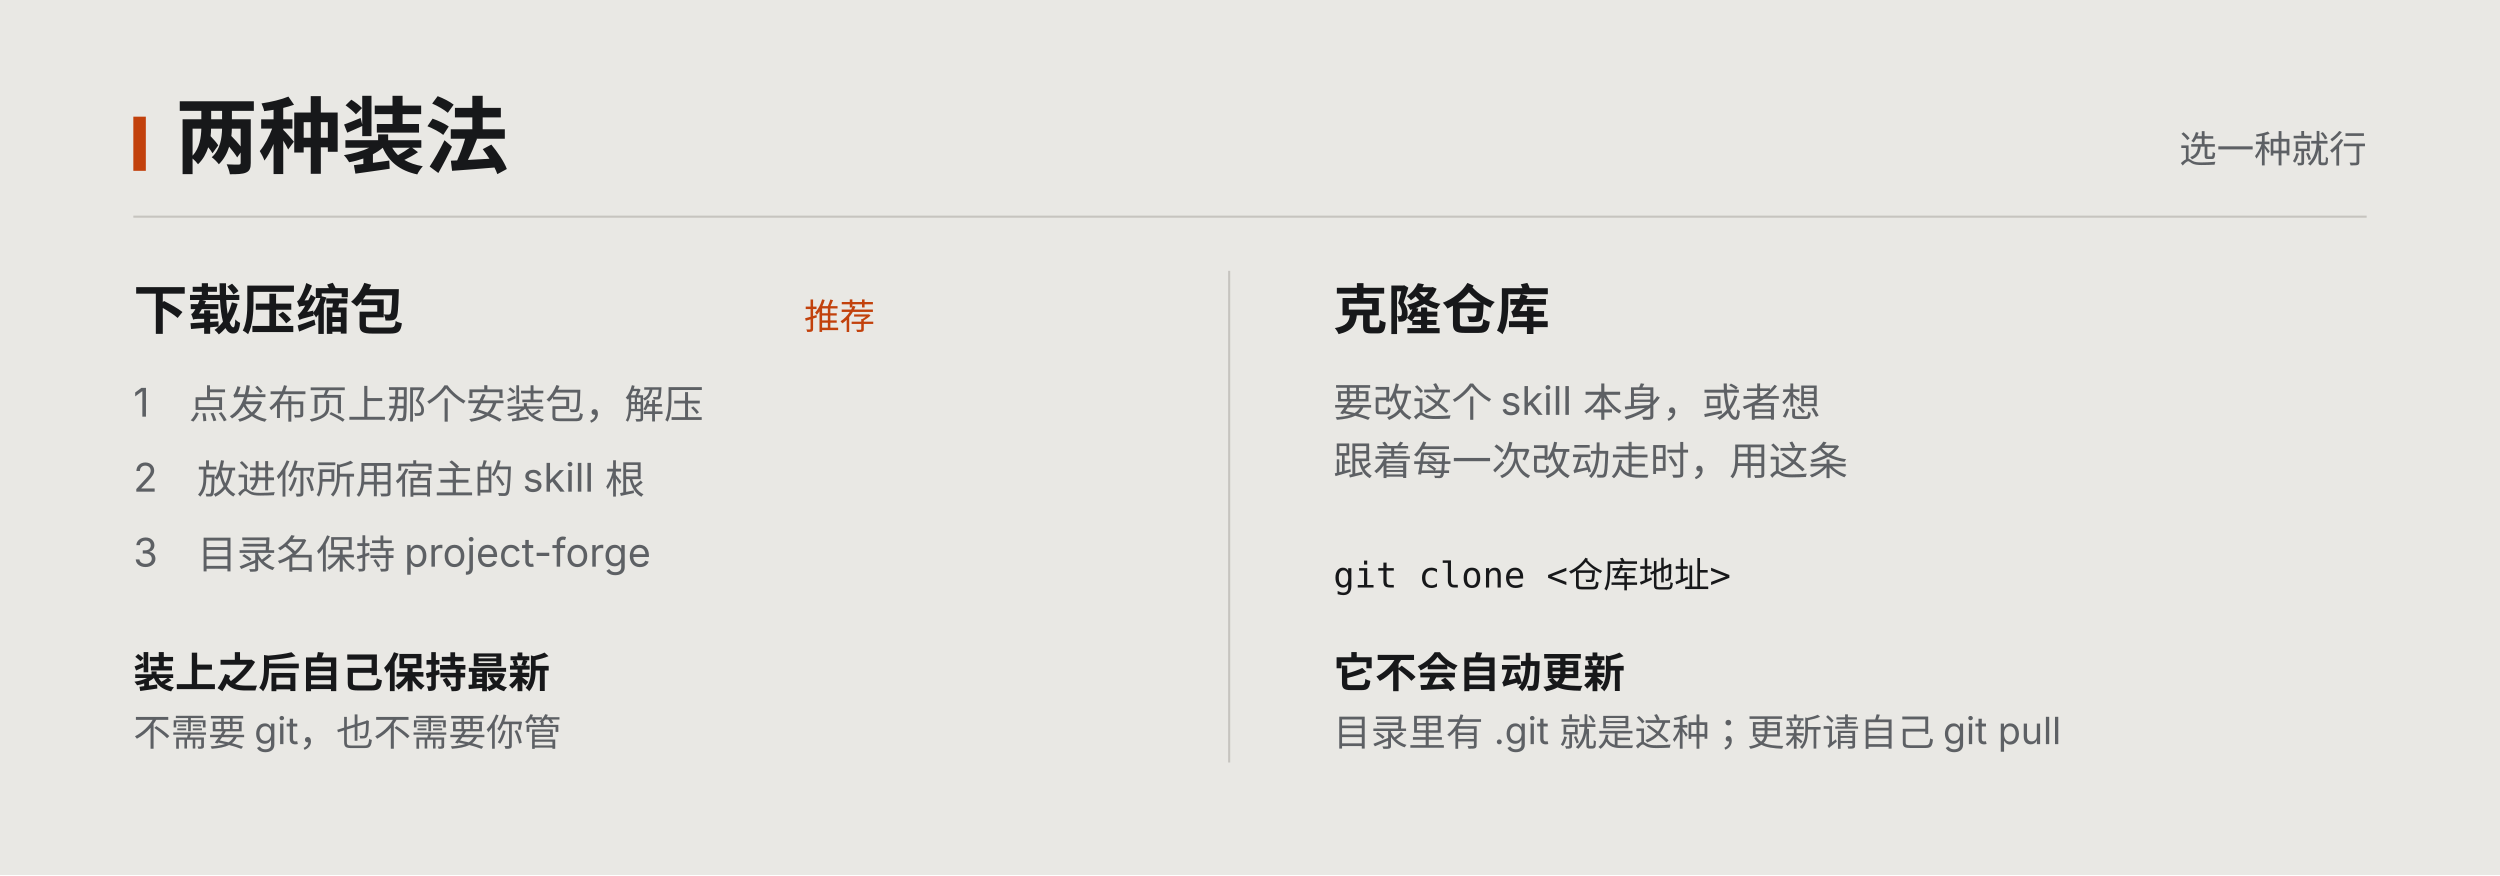
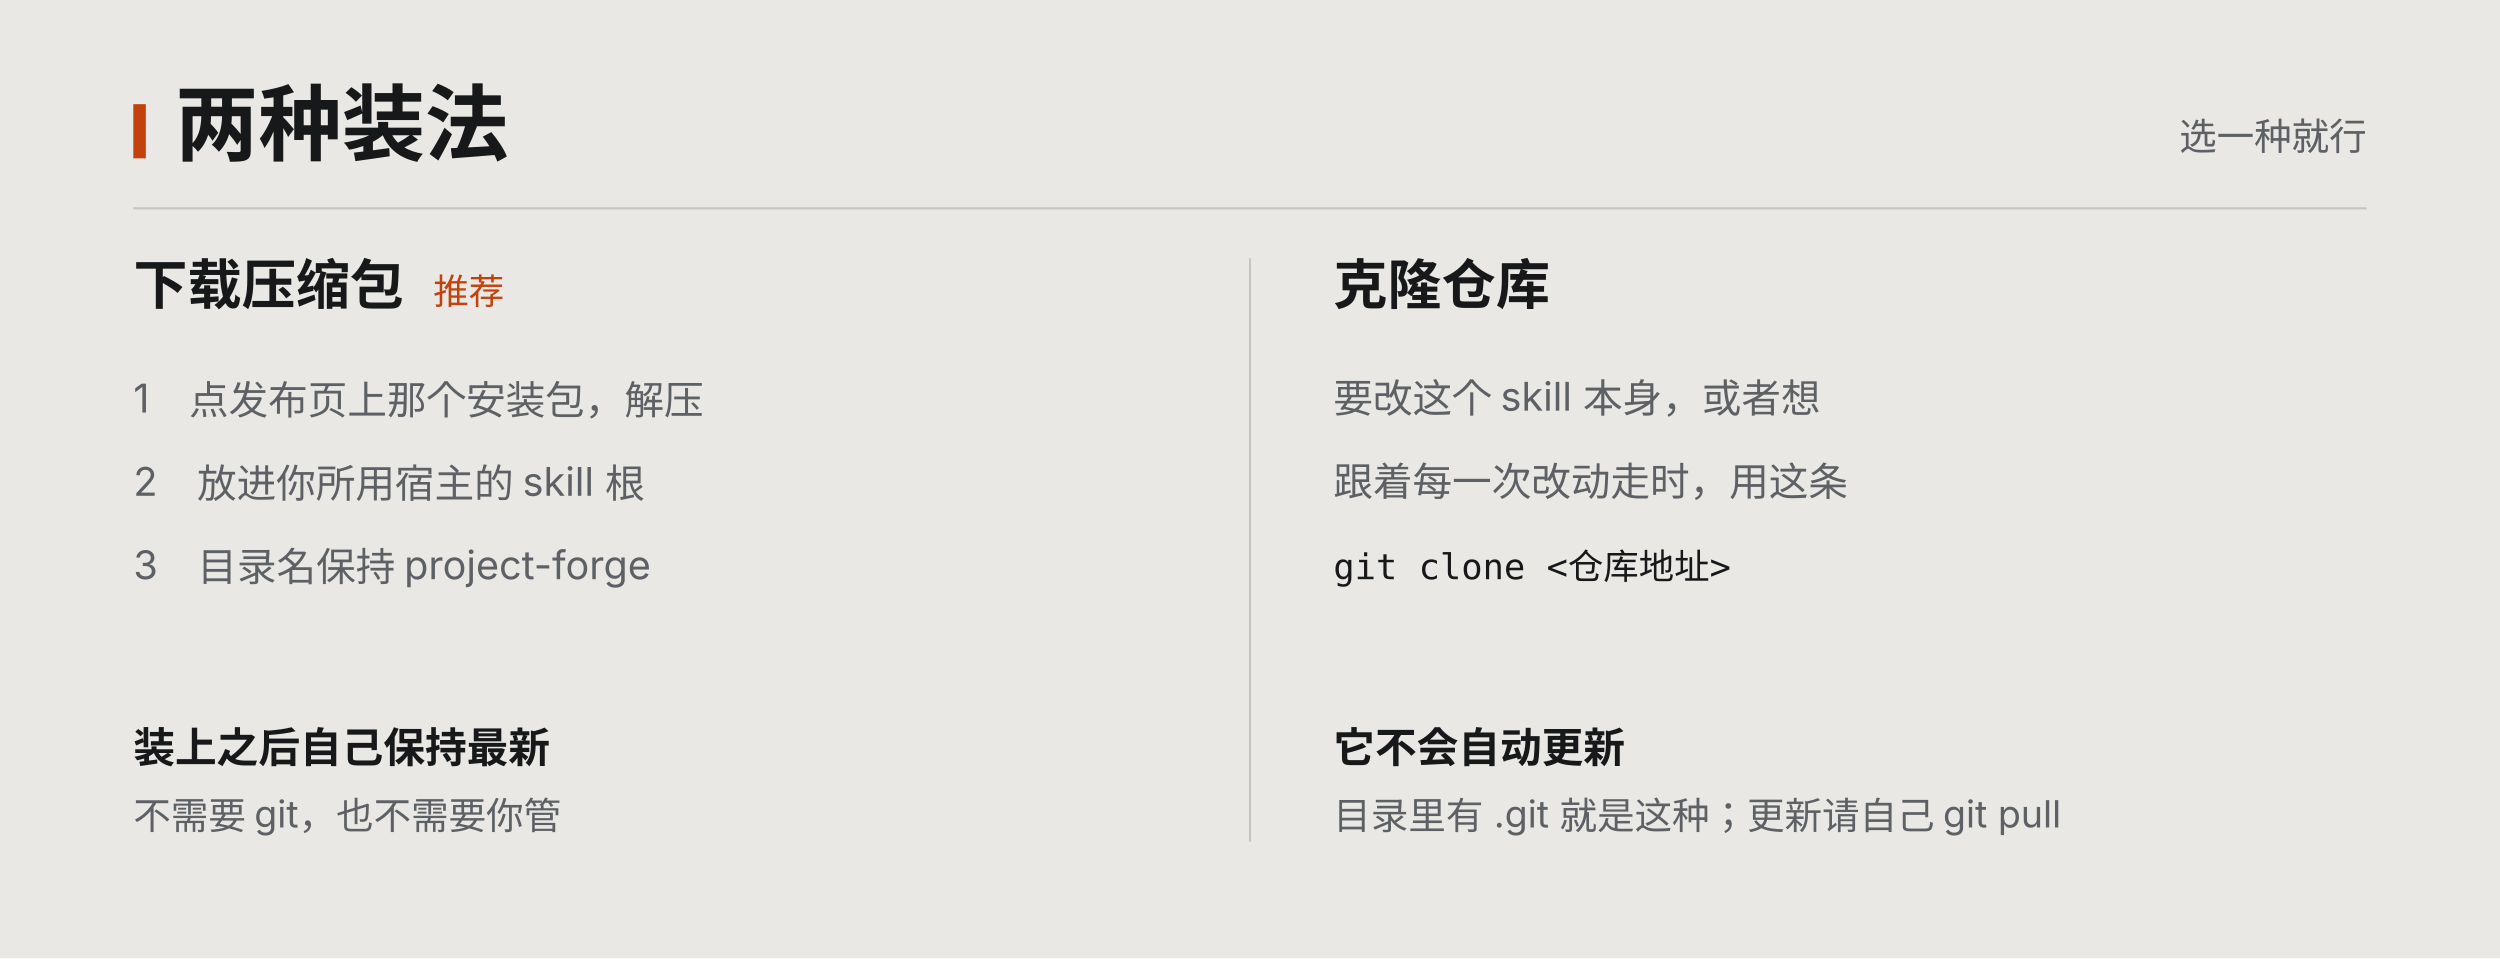
- <svg xmlns="http://www.w3.org/2000/svg" width="1200" height="420" viewBox="0 0 1200 420" role="img" aria-labelledby="pfInstallTitle pfInstallDesc">
-   <rect width="1200" height="420" fill="#E9E8E4" />
+ <svg xmlns="http://www.w3.org/2000/svg" width="1200" height="460" viewBox="0 0 1200 460" role="img" aria-labelledby="pfInstallTitle pfInstallDesc">
+   <rect width="1200" height="460" fill="#E9E8E4" />
  <g id="head" font-family="-apple-system, BlinkMacSystemFont, 'Segoe UI', 'PingFang SC', sans-serif">
-     <rect x="64" y="56" width="6" height="26" fill="#C2410C" />
-     <text x="84" y="80" font-size="40" font-weight="700" fill="#17181A">两种装法</text>
-     <text x="1136" y="78" text-anchor="end" font-family="ui-monospace, SFMono-Regular, Menlo, monospace" font-size="18" fill="#5D6064">选一种就行</text>
+     <rect x="64" y="50" width="6" height="26" fill="#C2410C" />
+     <text x="84" y="74" font-size="40" font-weight="700" fill="#17181A">两种装法</text>
+     <text x="1136" y="72" text-anchor="end" font-family="ui-monospace, SFMono-Regular, Menlo, monospace" font-size="18" fill="#5D6064">选一种就行</text>
  </g>
-   <line x1="64" y1="104" x2="1136" y2="104" stroke="#C6C4BF" stroke-width="1" />
-   <line x1="590" y1="130" x2="590" y2="366" stroke="#C6C4BF" stroke-width="1" />
+   <line x1="64" y1="100" x2="1136" y2="100" stroke="#C6C4BF" stroke-width="1" />
+   <line x1="600" y1="124" x2="600" y2="404" stroke="#C6C4BF" stroke-width="1" />
  <g id="download" font-family="-apple-system, BlinkMacSystemFont, 'Segoe UI', 'PingFang SC', sans-serif">
-     <text x="64" y="158" font-size="26" font-weight="700" fill="#17181A">下载压缩包</text>
-     <text x="420" y="158" font-family="ui-monospace, SFMono-Regular, Menlo, monospace" font-size="17" fill="#C2410C" text-anchor="end">推荐</text>
-     <text x="64" y="200" font-size="19" fill="#5D6064">1　点发布页上那个安装包，解压</text>
-     <text x="64" y="236" font-size="19" fill="#5D6064">2　放进你所用宿主的 skill 根</text>
-     <text x="64" y="272" font-size="19" fill="#5D6064">3　目录名保持 project-forge</text>
-     <text x="64" y="330" font-size="20" font-weight="700" fill="#17181A">装上之后自己保持最新</text>
-     <text x="64" y="358" font-size="18" fill="#5D6064">不需要 git，也不需要你管</text>
+     <text x="64" y="146" font-size="26" font-weight="700" fill="#17181A">下载压缩包<tspan dx="14" font-family="ui-monospace, SFMono-Regular, Menlo, monospace" font-size="17" font-weight="400" fill="#C2410C">推荐</tspan>
+     </text>
+     <text x="64" y="198" font-size="19" fill="#5D6064">1　点发布页上那个安装包，解压</text>
+     <text x="64" y="238" font-size="19" fill="#5D6064">2　放进你所用宿主的 skill 根</text>
+     <text x="64" y="278" font-size="19" fill="#5D6064">3　目录名保持 project-forge</text>
+     <text x="64" y="366" font-size="20" font-weight="700" fill="#17181A">装上之后自己保持最新</text>
+     <text x="64" y="398" font-size="18" fill="#5D6064">不需要 git，也不需要你管</text>
  </g>
  <g id="clone" font-family="-apple-system, BlinkMacSystemFont, 'Segoe UI', 'PingFang SC', sans-serif">
-     <text x="640" y="158" font-size="26" font-weight="700" fill="#17181A">克隆仓库</text>
-     <text x="640" y="200" font-size="19" fill="#5D6064">要改这个 skill 本身，或者想</text>
-     <text x="640" y="228" font-size="19" fill="#5D6064">跟着每一次改动走时，用这条</text>
-     <text x="640" y="282" font-family="ui-monospace, SFMono-Regular, Menlo, monospace" font-size="17" fill="#17181A">git clone &lt;仓库地址&gt;</text>
-     <text x="640" y="330" font-size="20" font-weight="700" fill="#17181A">它不会自动更新</text>
-     <text x="640" y="358" font-size="18" fill="#5D6064">目录里有 .git 就是这种；更新请自己 git pull</text>
+     <text x="640" y="146" font-size="26" font-weight="700" fill="#17181A">克隆仓库</text>
+     <text x="640" y="198" font-size="19" fill="#5D6064">要改这个 skill 本身，或者想</text>
+     <text x="640" y="238" font-size="19" fill="#5D6064">跟着每一次改动走时，用这条</text>
+     <text x="640" y="278" font-family="ui-monospace, SFMono-Regular, Menlo, monospace" font-size="17" fill="#17181A">git clone &lt;仓库地址&gt;</text>
+     <text x="640" y="366" font-size="20" font-weight="700" fill="#17181A">它不会自动更新</text>
+     <text x="640" y="398" font-size="18" fill="#5D6064">目录里有 .git 就是这种；更新请自己 git pull</text>
  </g>
</svg>
